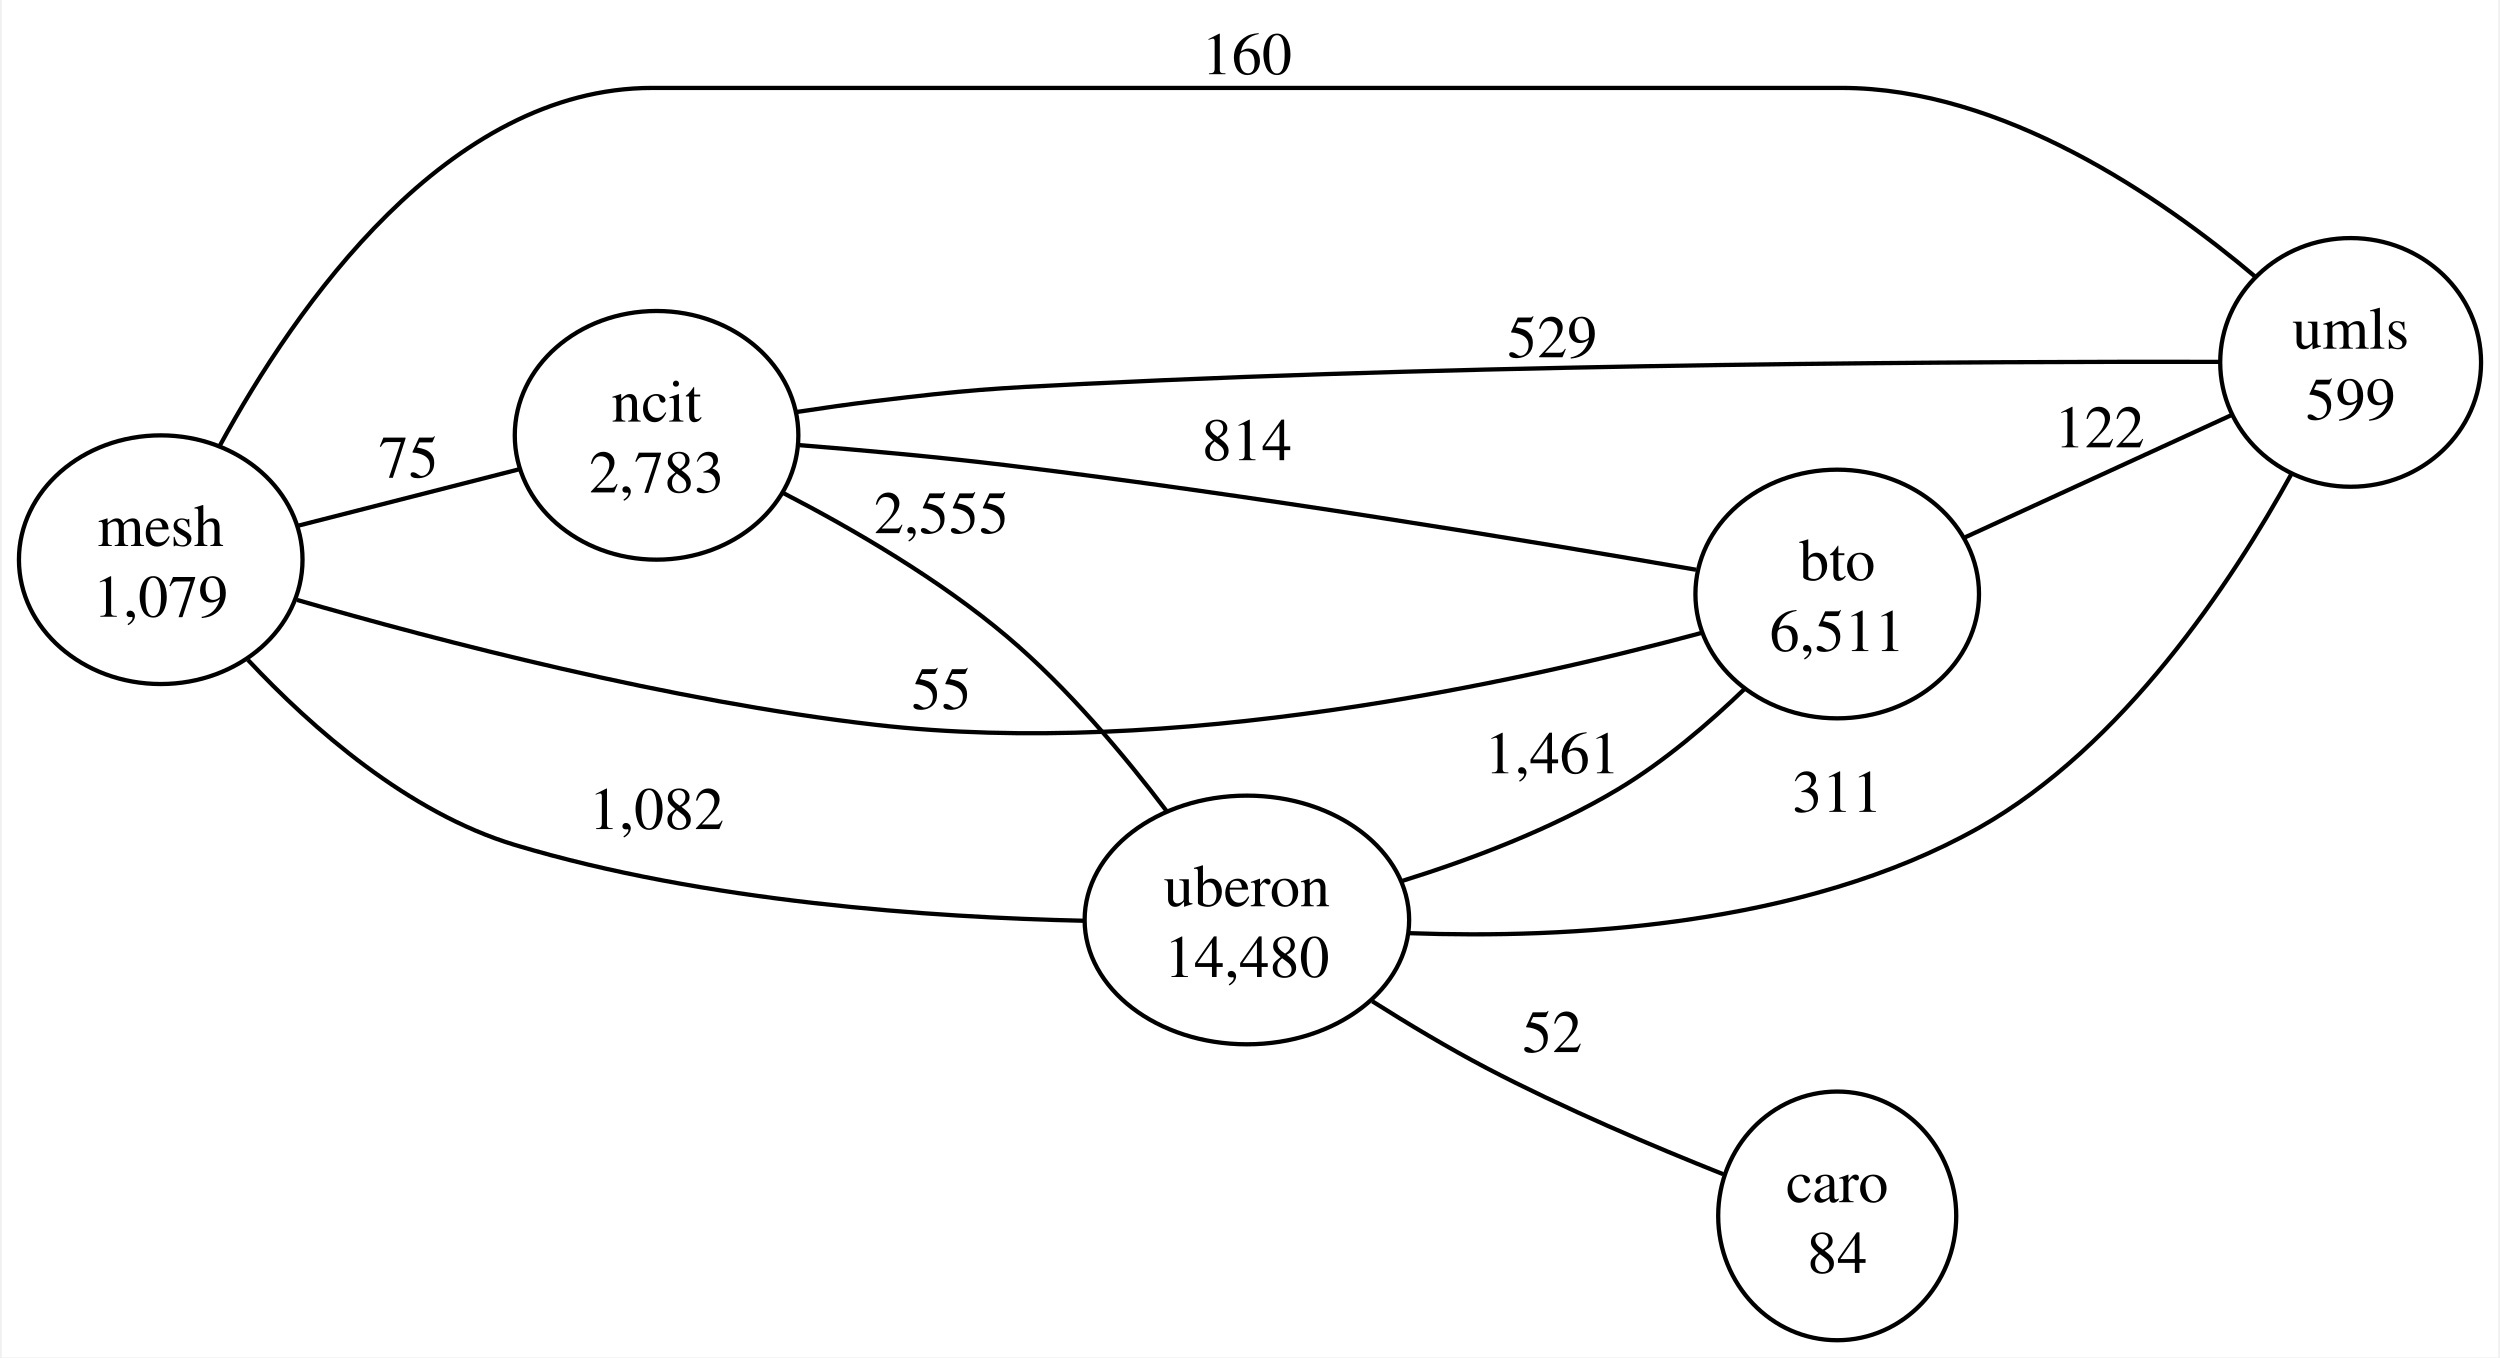
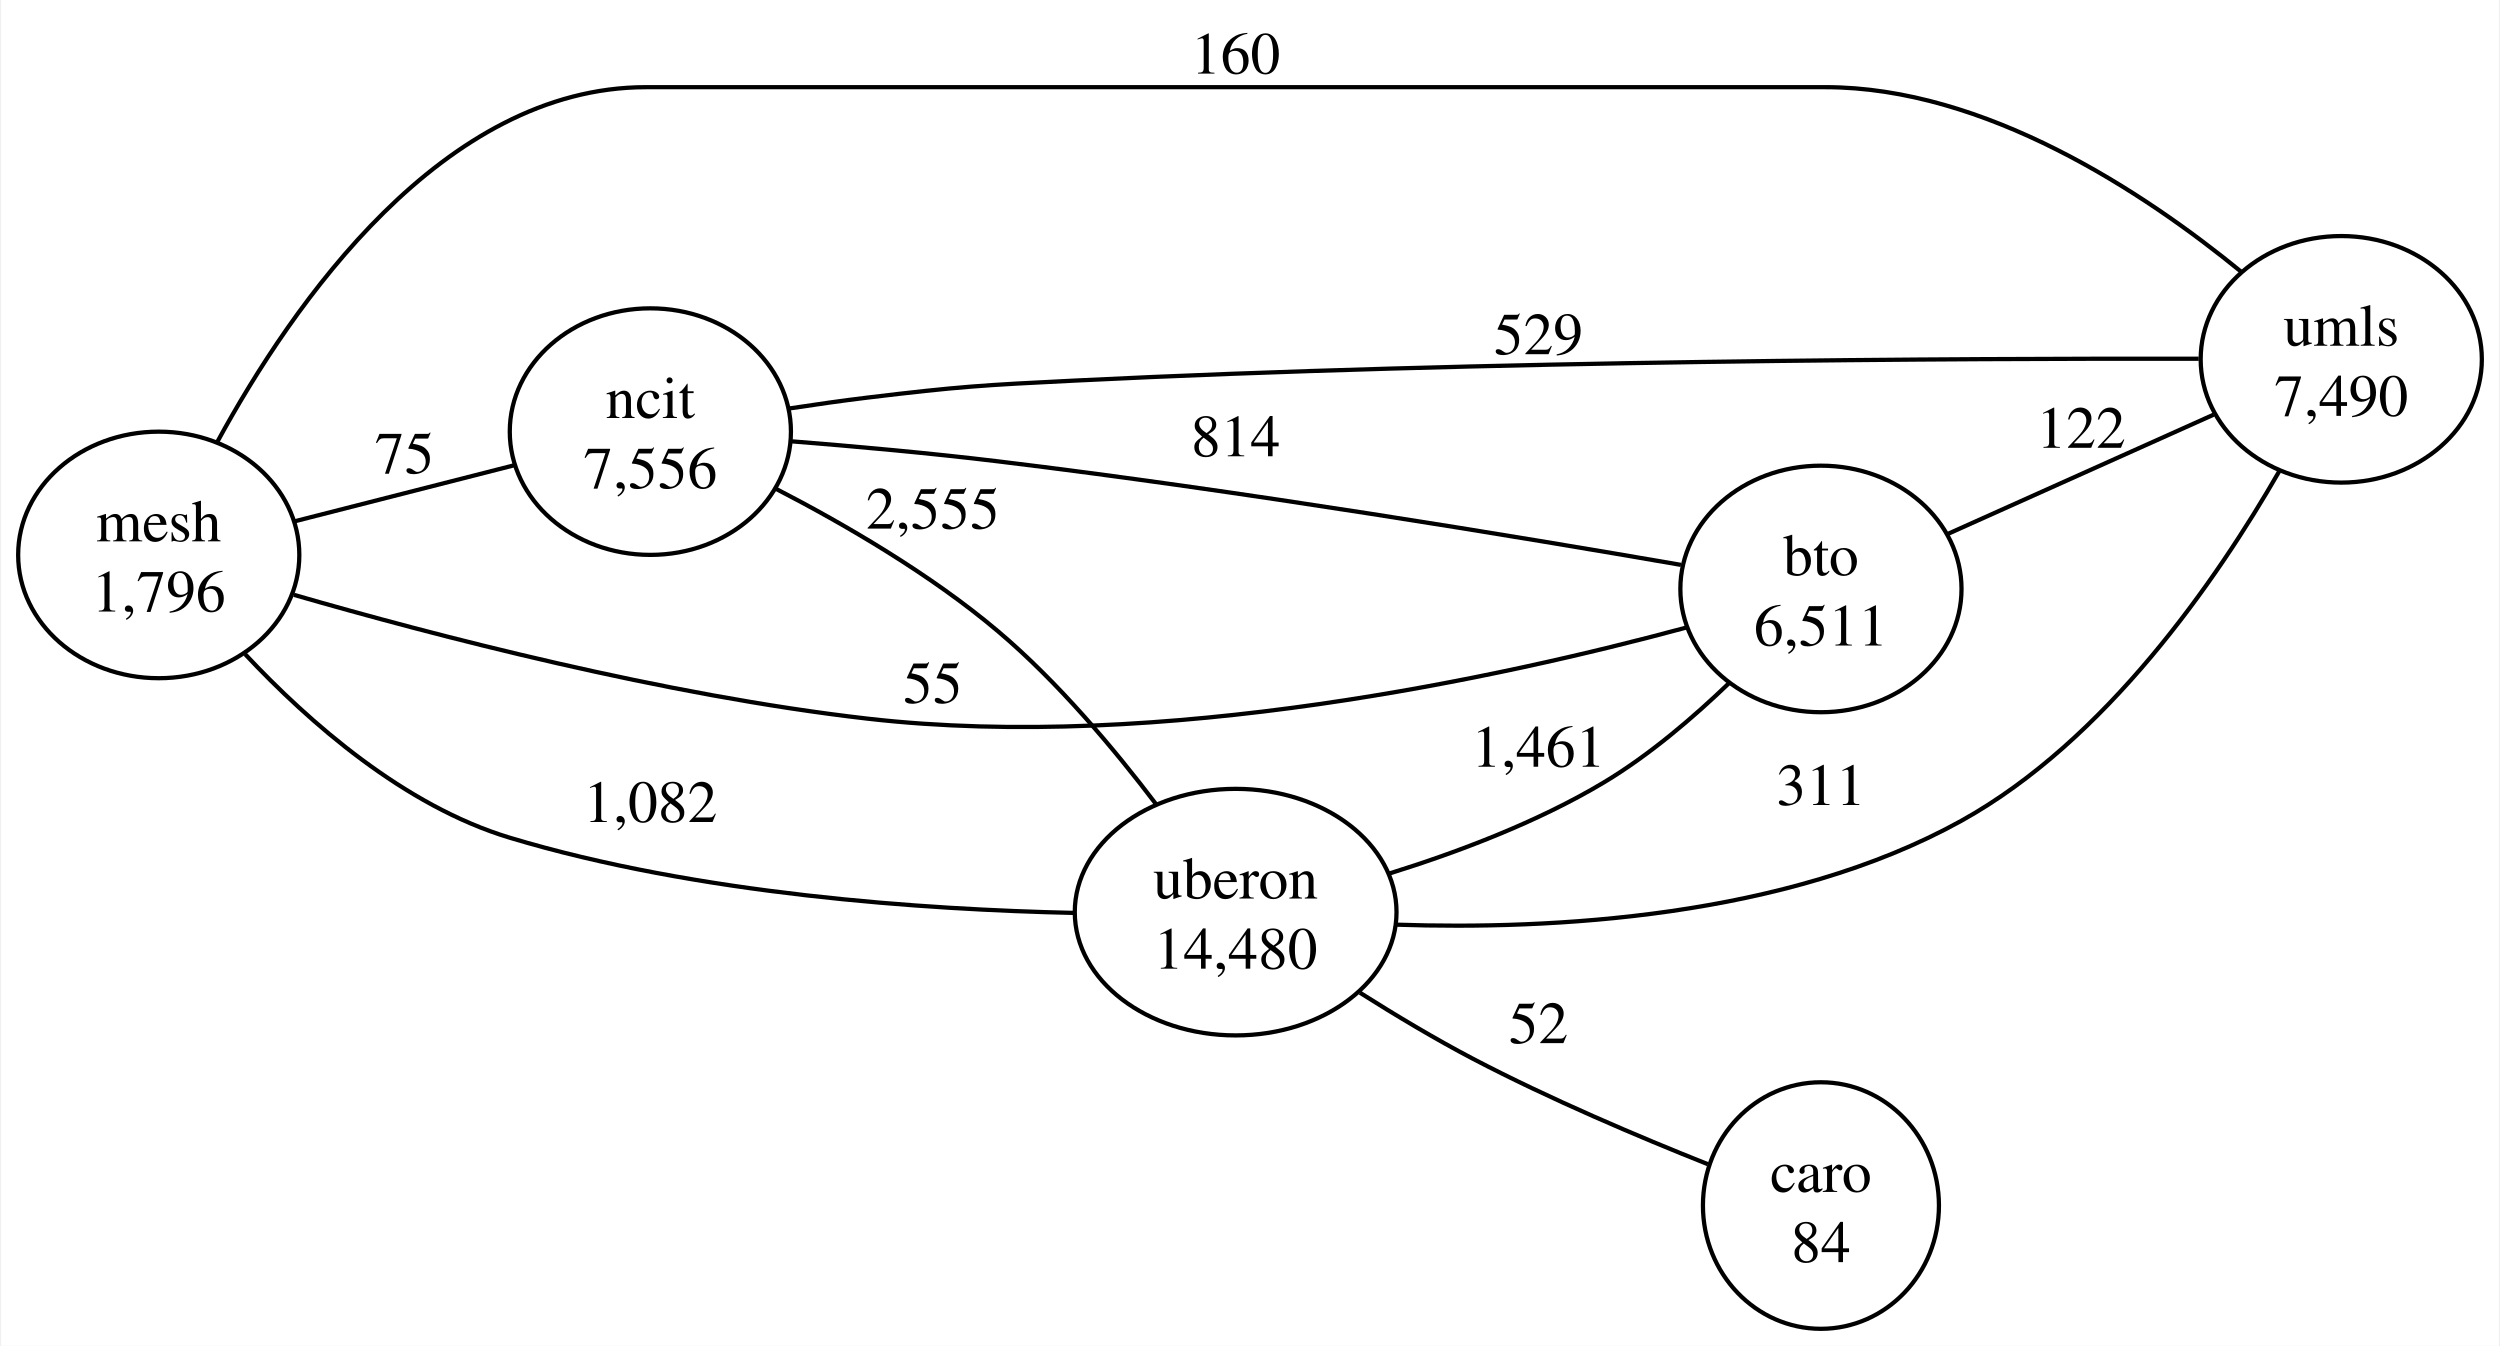
- <svg xmlns="http://www.w3.org/2000/svg" width="582pt" height="316pt" viewBox="0.00 0.00 582.07 316.49">
+ <svg xmlns="http://www.w3.org/2000/svg" width="587pt" height="316pt" viewBox="0.00 0.00 587.37 316.49">
  <g id="graph0" class="graph" transform="scale(1 1) rotate(0) translate(4 312.49)">
-     <polygon fill="white" stroke="none" points="-4,4 -4,-312.49 578.07,-312.49 578.07,4 -4,4" />
+     <polygon fill="white" stroke="none" points="-4,4 -4,-312.49 583.37,-312.49 583.37,4 -4,4" />
    <g id="node1" class="node">
      <ellipse fill="none" stroke="black" cx="33.06" cy="-181.99" rx="33.06" ry="28.99" />
      <text text-anchor="middle" x="33.06" y="-185.19" font-family="Times,serif" font-size="14.00">mesh</text>
-       <text text-anchor="middle" x="33.06" y="-168.69" font-family="Times,serif" font-size="14.00">1,079</text>
+       <text text-anchor="middle" x="33.06" y="-168.69" font-family="Times,serif" font-size="14.00">1,796</text>
    </g>
    <g id="node2" class="node">
      <ellipse fill="none" stroke="black" cx="148.67" cy="-210.99" rx="33.06" ry="28.99" />
      <text text-anchor="middle" x="148.67" y="-214.19" font-family="Times,serif" font-size="14.00">ncit</text>
-       <text text-anchor="middle" x="148.67" y="-197.69" font-family="Times,serif" font-size="14.00">2,783</text>
+       <text text-anchor="middle" x="148.67" y="-197.69" font-family="Times,serif" font-size="14.00">7,556</text>
    </g>
    <g id="edge1" class="edge">
      <path fill="none" stroke="black" d="M65.1,-189.92C81.13,-194.01 100.64,-198.99 116.66,-203.08" />
      <text text-anchor="middle" x="90.86" y="-201.19" font-family="Times,serif" font-size="14.00">75</text>
    </g>
    <g id="node3" class="node">
      <ellipse fill="none" stroke="black" cx="286.31" cy="-97.99" rx="37.83" ry="28.99" />
      <text text-anchor="middle" x="286.31" y="-101.19" font-family="Times,serif" font-size="14.00">uberon</text>
      <text text-anchor="middle" x="286.31" y="-84.69" font-family="Times,serif" font-size="14.00">14,480</text>
    </g>
    <g id="edge2" class="edge">
      <path fill="none" stroke="black" d="M53.39,-158.63C68.4,-142.62 90.77,-122.98 115.61,-115.49 159.85,-102.16 213.19,-98.58 248.11,-97.81" />
      <text text-anchor="middle" x="148.67" y="-119.19" font-family="Times,serif" font-size="14.00">1,082</text>
    </g>
    <g id="node4" class="node">
      <ellipse fill="none" stroke="black" cx="423.95" cy="-173.99" rx="33.06" ry="28.99" />
      <text text-anchor="middle" x="423.95" y="-177.19" font-family="Times,serif" font-size="14.00">bto</text>
      <text text-anchor="middle" x="423.95" y="-160.69" font-family="Times,serif" font-size="14.00">6,511</text>
    </g>
    <g id="edge3" class="edge">
      <path fill="none" stroke="black" d="M64.83,-172.61C97.82,-163.08 151.91,-148.97 199.73,-143.49 268.7,-135.58 349.34,-153.3 392.31,-164.92" />
      <text text-anchor="middle" x="215.1" y="-147.19" font-family="Times,serif" font-size="14.00">55</text>
    </g>
    <g id="node5" class="node">
-       <ellipse fill="none" stroke="black" cx="543.66" cy="-227.99" rx="30.41" ry="28.99" />
-       <text text-anchor="middle" x="543.66" y="-231.19" font-family="Times,serif" font-size="14.00">umls</text>
-       <text text-anchor="middle" x="543.66" y="-214.69" font-family="Times,serif" font-size="14.00">599</text>
+       <ellipse fill="none" stroke="black" cx="546.31" cy="-227.99" rx="33.06" ry="28.99" />
+       <text text-anchor="middle" x="546.31" y="-231.19" font-family="Times,serif" font-size="14.00">umls</text>
+       <text text-anchor="middle" x="546.31" y="-214.69" font-family="Times,serif" font-size="14.00">7,490</text>
    </g>
    <g id="edge4" class="edge">
-       <path fill="none" stroke="black" d="M46.86,-208.62C64.58,-241.17 99.9,-291.99 147.67,-291.99 147.67,-291.99 147.67,-291.99 424.95,-291.99 462.4,-291.99 499.3,-266.68 521.53,-247.89" />
+       <path fill="none" stroke="black" d="M46.86,-208.62C64.58,-241.17 99.9,-291.99 147.67,-291.99 147.67,-291.99 147.67,-291.99 424.95,-291.99 462.58,-291.99 499.89,-267.3 522.77,-248.59" />
      <text text-anchor="middle" x="286.31" y="-295.19" font-family="Times,serif" font-size="14.00">160</text>
    </g>
    <g id="edge5" class="edge">
      <path fill="none" stroke="black" d="M178.18,-197.55C194.42,-189.16 214.62,-177.41 230.48,-163.99 244.47,-152.16 257.67,-136.46 267.62,-123.34" />
      <text text-anchor="middle" x="215.1" y="-188.19" font-family="Times,serif" font-size="14.00">2,555</text>
    </g>
    <g id="edge6" class="edge">
      <path fill="none" stroke="black" d="M181.97,-208.7C196.78,-207.52 214.54,-205.92 230.48,-203.99 287.22,-197.12 352.92,-186.25 391.03,-179.65" />
      <text text-anchor="middle" x="286.31" y="-205.19" font-family="Times,serif" font-size="14.00">814</text>
    </g>
    <g id="edge7" class="edge">
-       <path fill="none" stroke="black" d="M181.4,-216.44C187.47,-217.37 193.79,-218.27 199.73,-218.99 221.31,-221.6 226.77,-221.92 248.48,-222.99 345.16,-227.77 459.9,-228.22 512.99,-228.12" />
+       <path fill="none" stroke="black" d="M181.4,-216.44C187.47,-217.37 193.79,-218.27 199.73,-218.99 221.31,-221.6 226.77,-221.92 248.48,-222.99 344.49,-227.73 458.15,-228.22 512.79,-228.13" />
      <text text-anchor="middle" x="357.51" y="-229.19" font-family="Times,serif" font-size="14.00">529</text>
    </g>
    <g id="edge8" class="edge">
      <path fill="none" stroke="black" d="M322.44,-107.07C338.48,-112.06 357.33,-119.16 372.89,-128.49 383.57,-134.89 393.98,-143.79 402.53,-152.03" />
      <text text-anchor="middle" x="357.51" y="-132.19" font-family="Times,serif" font-size="14.00">1,461</text>
    </g>
    <g id="edge9" class="edge">
-       <path fill="none" stroke="black" d="M324.23,-94.91C360.39,-93.6 415.89,-96.27 457,-119.49 490.64,-138.5 515.85,-176.51 529.93,-202.11" />
+       <path fill="none" stroke="black" d="M324.16,-95.04C360.26,-93.83 415.72,-96.57 457,-119.49 490.98,-138.35 516.98,-176.02 531.7,-201.62" />
      <text text-anchor="middle" x="423.95" y="-123.19" font-family="Times,serif" font-size="14.00">311</text>
    </g>
    <g id="node6" class="node">
      <ellipse fill="none" stroke="black" cx="423.95" cy="-28.99" rx="27.75" ry="28.99" />
      <text text-anchor="middle" x="423.95" y="-32.19" font-family="Times,serif" font-size="14.00">caro</text>
      <text text-anchor="middle" x="423.95" y="-15.69" font-family="Times,serif" font-size="14.00">84</text>
    </g>
    <g id="edge10" class="edge">
      <path fill="none" stroke="black" d="M315.55,-79.03C323.94,-73.72 333.27,-68.14 342.14,-63.49 360.11,-54.08 381.22,-45.13 397.36,-38.71" />
      <text text-anchor="middle" x="357.51" y="-67.19" font-family="Times,serif" font-size="14.00">52</text>
    </g>
    <g id="edge11" class="edge">
-       <path fill="none" stroke="black" d="M453.74,-187.2C472.66,-195.88 497.25,-207.16 515.77,-215.66" />
-       <text text-anchor="middle" x="485.13" y="-208.19" font-family="Times,serif" font-size="14.00">122</text>
+       <path fill="none" stroke="black" d="M453.78,-186.93C472.69,-195.41 497.35,-206.47 516.3,-214.98" />
+       <text text-anchor="middle" x="485.13" y="-207.19" font-family="Times,serif" font-size="14.00">122</text>
    </g>
  </g>
</svg>
